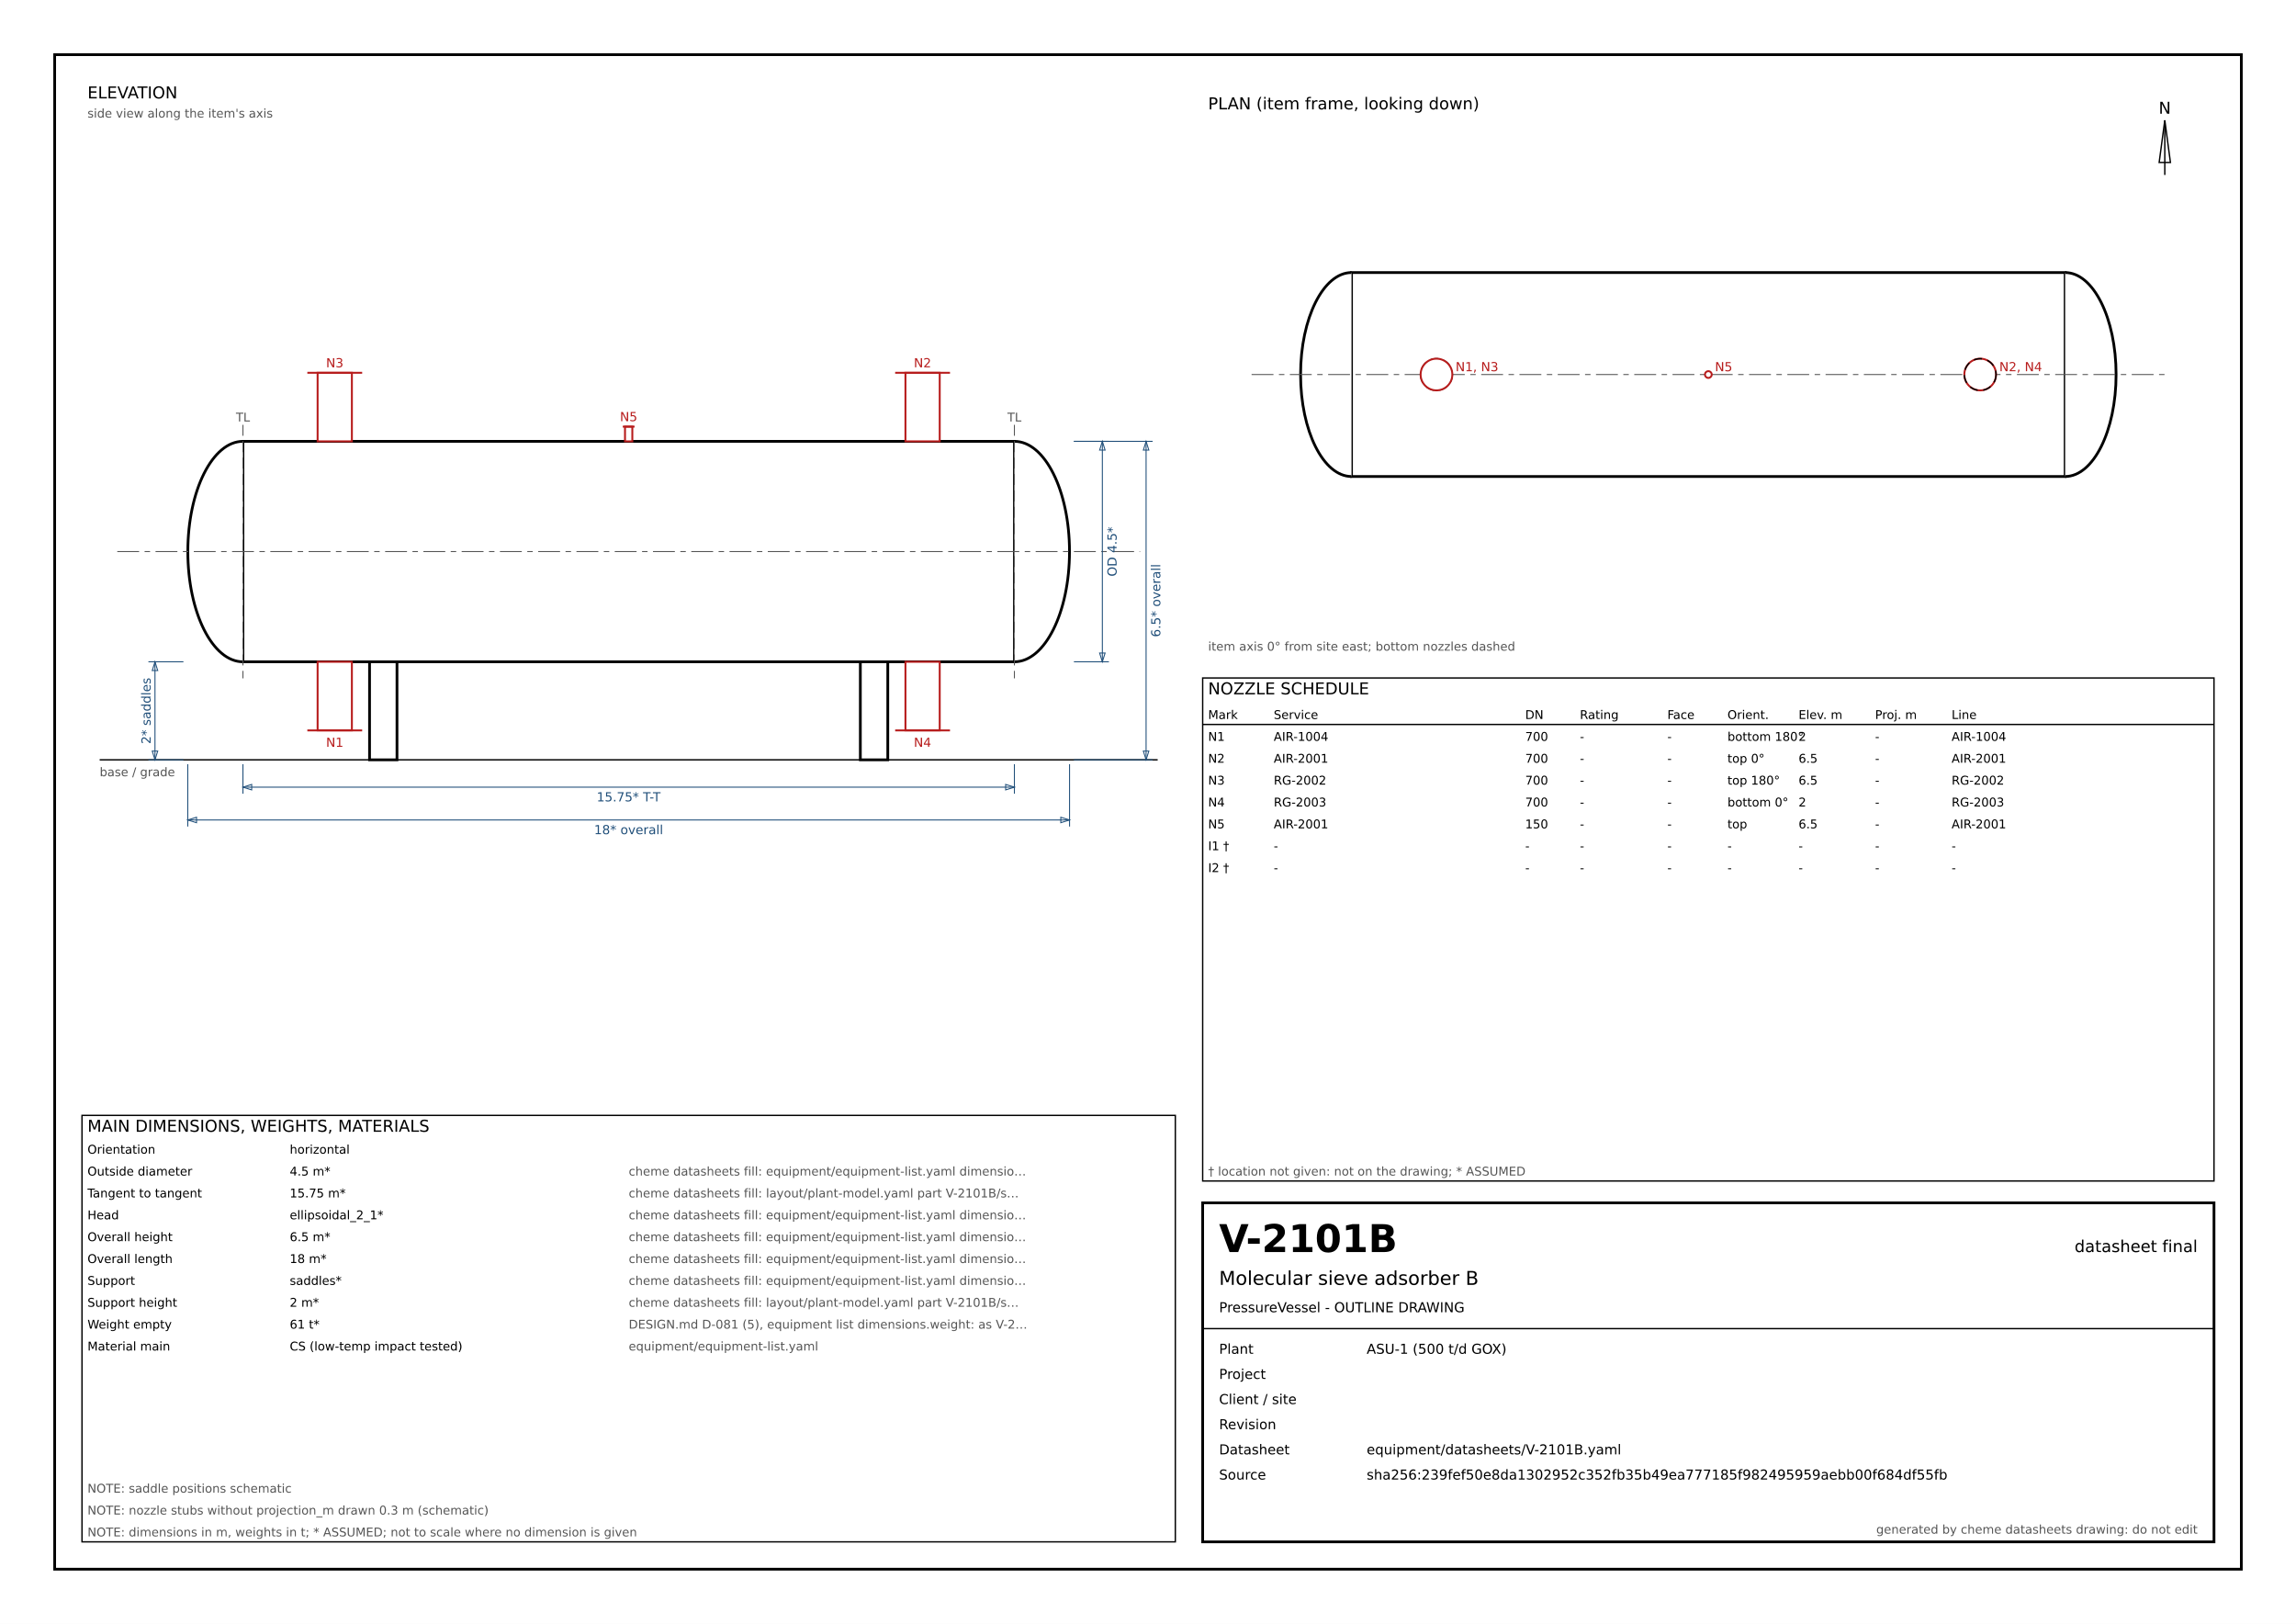
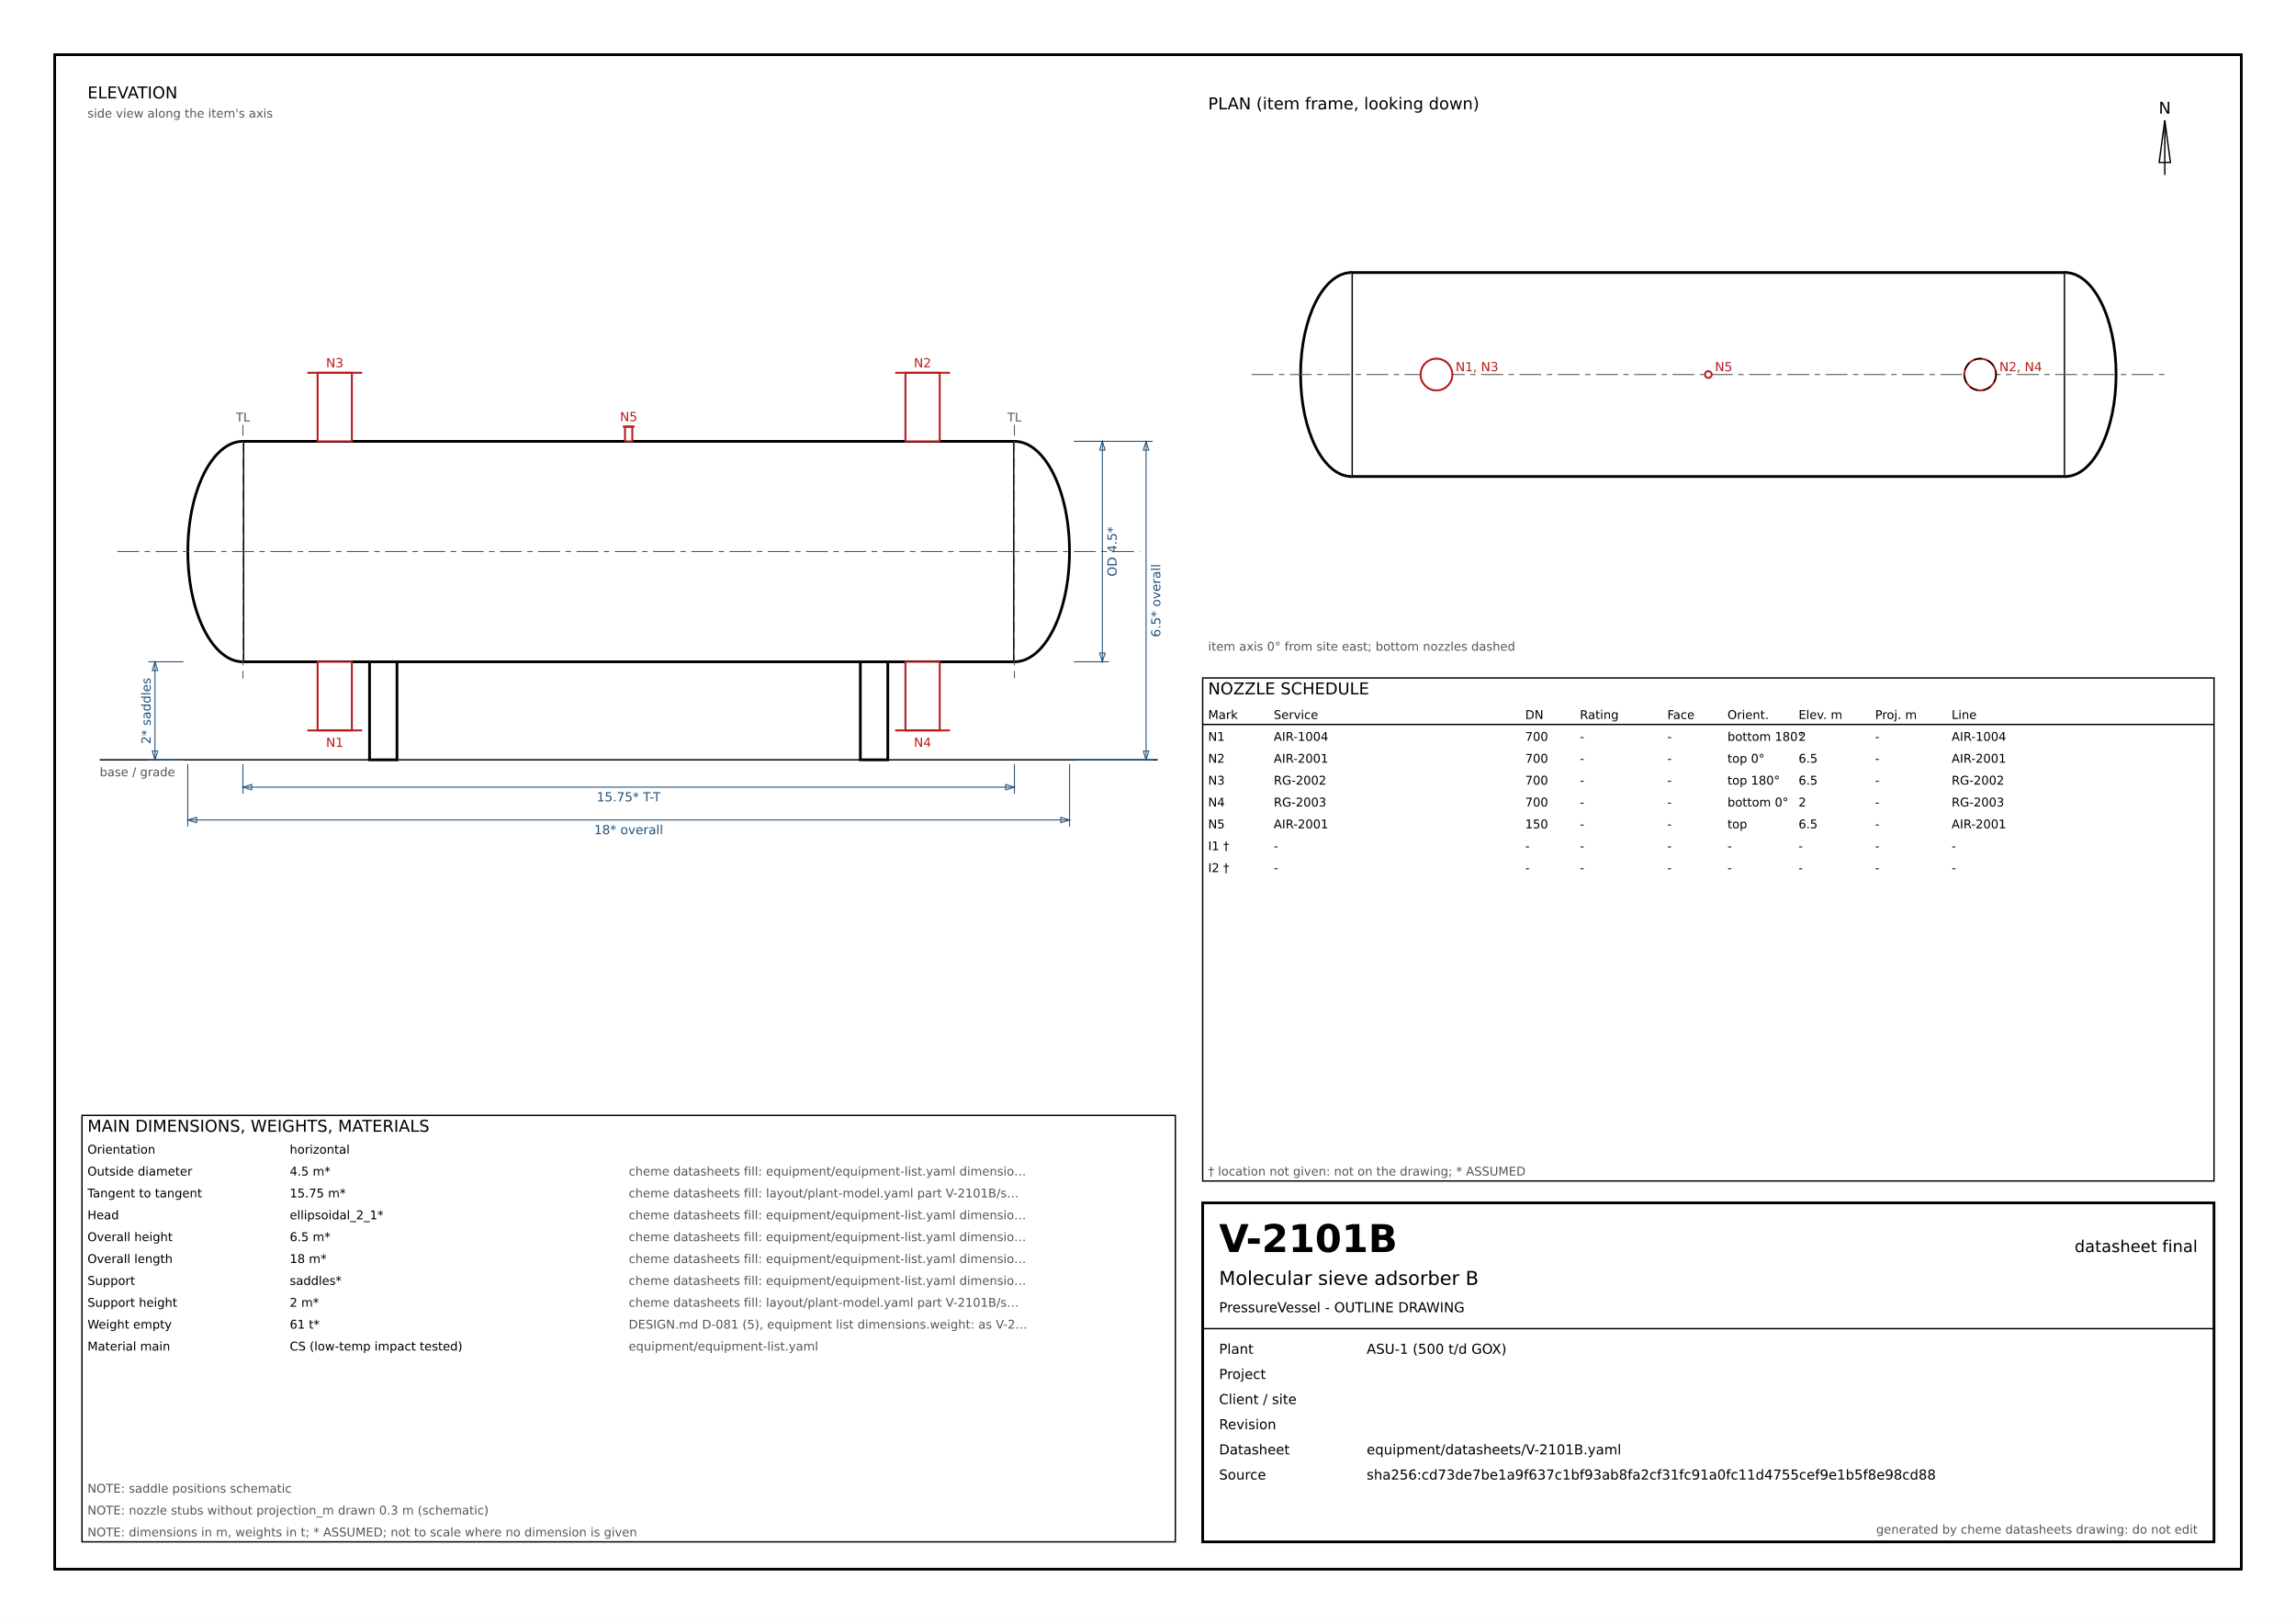
<svg xmlns="http://www.w3.org/2000/svg" width="420mm" height="297mm" viewBox="0 0 420 297">
  <style>
.frame{fill:none;stroke:#000;stroke-width:0.5}
.thin{fill:none;stroke:#000;stroke-width:0.25}
.outline{fill:#fff;stroke:#000;stroke-width:0.5}
.hidden{fill:none;stroke:#000;stroke-width:0.25;stroke-dasharray:1.5 1}
.centre{fill:none;stroke:#555;stroke-width:0.18;stroke-dasharray:4 1 1 1}
.tl{fill:none;stroke:#555;stroke-width:0.18;stroke-dasharray:2 1}
.dim{fill:none;stroke:#1f4e79;stroke-width:0.18}
.nozzle{fill:#fff;stroke:#b71c1c;stroke-width:0.35}
.section{fill:none;stroke:#2e7d32;stroke-width:0.25;stroke-dasharray:2 1}
text{font-family:'DejaVu Sans',Arial,Helvetica,sans-serif;fill:#000}
.t2{font-size:2.2px}.t25{font-size:2.5px}.t3{font-size:3px}.t35{font-size:3.5px}
.t5{font-size:5px;font-weight:bold}.t7{font-size:7px;font-weight:bold}
.dimt{font-size:2.3px;fill:#1f4e79}.nt{font-size:2.3px;fill:#b71c1c}
.note{font-size:2.2px;fill:#555}
.draft{font-size:40px;font-weight:bold;fill:#c62828;fill-opacity:0.12}
</style>
  <rect x="0" y="0" width="420" height="297" fill="#fff" />
  <rect x="10" y="10" width="400" height="277" class="frame" />
  <text x="16" y="18" class="t3" text-anchor="start">ELEVATION</text>
  <rect x="67.6" y="115" width="5.02" height="23.97" class="outline" />
  <rect x="157.38" y="115" width="5.02" height="23.97" class="outline" />
  <rect x="44.44" y="80.72" width="141.13" height="40.32" class="outline" />
  <path d="M44.44,80.72 A10.08,20.16 0 0 0 44.44,121.04" class="outline" />
  <path d="M185.56,80.72 A10.08,20.16 0 0 1 185.56,121.04" class="outline" />
  <line x1="44.44" y1="77.7" x2="44.44" y2="124.07" class="tl" />
  <text x="44.44" y="77.09" class="note" text-anchor="middle">TL</text>
  <line x1="185.56" y1="77.7" x2="185.56" y2="124.07" class="tl" />
  <text x="185.56" y="77.09" class="note" text-anchor="middle">TL</text>
  <line x1="21.45" y1="100.88" x2="208.55" y2="100.88" class="centre" />
  <line x1="18.23" y1="138.97" x2="211.77" y2="138.97" class="thin" />
  <text x="18.23" y="141.97" class="note" text-anchor="start">base / grade</text>
  <line x1="34.35" y1="139.77" x2="34.35" y2="151.17" class="dim" />
  <line x1="195.65" y1="139.77" x2="195.65" y2="151.17" class="dim" />
  <line x1="34.35" y1="149.97" x2="195.65" y2="149.97" class="dim" />
  <path d="M34.35,149.97 l1.6,0.5 l0,-1 z" class="dim" />
  <path d="M195.65,149.97 l-1.6,0.5 l0,-1 z" class="dim" />
  <text x="115" y="152.57" class="dimt" text-anchor="middle">18* overall</text>
  <line x1="44.44" y1="139.77" x2="44.44" y2="145.17" class="dim" />
  <line x1="185.56" y1="139.77" x2="185.56" y2="145.17" class="dim" />
  <line x1="44.44" y1="143.97" x2="185.56" y2="143.97" class="dim" />
  <path d="M44.44,143.97 l1.6,0.5 l0,-1 z" class="dim" />
  <path d="M185.56,143.97 l-1.6,0.5 l0,-1 z" class="dim" />
  <text x="115" y="146.57" class="dimt" text-anchor="middle">15.75* T-T</text>
  <line x1="196.45" y1="121.04" x2="202.85" y2="121.04" class="dim" />
  <line x1="196.45" y1="80.72" x2="202.85" y2="80.72" class="dim" />
  <line x1="201.65" y1="121.04" x2="201.65" y2="80.72" class="dim" />
  <path d="M201.65,121.04 l0.5,-1.6 l-1,0 z" class="dim" />
  <path d="M201.65,80.72 l0.5,1.6 l-1,0 z" class="dim" />
  <text x="204.25" y="100.88" class="dimt" text-anchor="middle" transform="rotate(-90 204.25 100.88)">OD 4.5*</text>
  <line x1="196.45" y1="138.97" x2="210.85" y2="138.97" class="dim" />
  <line x1="196.45" y1="80.72" x2="210.85" y2="80.72" class="dim" />
  <line x1="209.65" y1="138.97" x2="209.65" y2="80.72" class="dim" />
  <path d="M209.65,138.97 l0.5,-1.6 l-1,0 z" class="dim" />
  <path d="M209.65,80.72 l0.5,1.6 l-1,0 z" class="dim" />
  <text x="212.25" y="109.84" class="dimt" text-anchor="middle" transform="rotate(-90 212.25 109.84)">6.5* overall</text>
  <line x1="33.55" y1="138.97" x2="27.15" y2="138.97" class="dim" />
  <line x1="33.55" y1="121.04" x2="27.15" y2="121.04" class="dim" />
  <line x1="28.35" y1="138.97" x2="28.35" y2="121.04" class="dim" />
  <path d="M28.35,138.97 l0.5,-1.6 l-1,0 z" class="dim" />
  <path d="M28.35,121.04 l0.5,1.6 l-1,0 z" class="dim" />
  <text x="27.55" y="130.01" class="dimt" text-anchor="middle" transform="rotate(-90 27.55 130.01)">2* saddles</text>
  <rect x="58.1" y="121.04" width="6.27" height="12.54" class="nozzle" />
  <line x1="56.22" y1="133.59" x2="66.25" y2="133.59" class="nozzle" />
  <rect x="165.63" y="68.18" width="6.27" height="12.54" class="nozzle" />
  <line x1="163.75" y1="68.18" x2="173.78" y2="68.18" class="nozzle" />
  <rect x="58.1" y="68.18" width="6.27" height="12.54" class="nozzle" />
  <line x1="56.22" y1="68.18" x2="66.25" y2="68.18" class="nozzle" />
  <rect x="165.63" y="121.04" width="6.27" height="12.54" class="nozzle" />
  <line x1="163.75" y1="133.59" x2="173.78" y2="133.59" class="nozzle" />
  <rect x="114.33" y="78.03" width="1.34" height="2.69" class="nozzle" />
  <line x1="113.92" y1="78.03" x2="116.08" y2="78.03" class="nozzle" />
  <text x="61.24" y="136.59" class="nt" text-anchor="middle">N1</text>
  <text x="168.76" y="67.18" class="nt" text-anchor="middle">N2</text>
  <text x="61.24" y="67.18" class="nt" text-anchor="middle">N3</text>
  <text x="168.76" y="136.59" class="nt" text-anchor="middle">N4</text>
  <text x="115" y="77.03" class="nt" text-anchor="middle">N5</text>
  <rect x="247.23" y="49.85" width="130.54" height="37.3" class="outline" />
  <path d="M247.23,49.85 A9.32,18.65 0 0 0 247.23,87.15" class="outline" />
  <path d="M377.77,49.85 A9.32,18.65 0 0 1 377.77,87.15" class="outline" />
  <line x1="228.95" y1="68.5" x2="396.05" y2="68.5" class="centre" />
  <circle cx="262.77" cy="68.5" r="2.9" class="hidden" />
  <circle cx="362.23" cy="68.5" r="2.9" class="nozzle" />
  <circle cx="262.77" cy="68.5" r="2.9" class="nozzle" />
  <circle cx="362.23" cy="68.5" r="2.9" class="hidden" />
  <circle cx="312.5" cy="68.5" r="0.62" class="nozzle" />
  <text x="266.27" y="67.9" class="nt" text-anchor="start">N1, N3</text>
  <text x="365.73" y="67.9" class="nt" text-anchor="start">N2, N4</text>
  <text x="313.72" y="67.9" class="nt" text-anchor="start">N5</text>
  <line x1="396" y1="32" x2="396" y2="22" class="thin" />
  <path d="M396,22 L394.97,29.71 L397.03,29.71 z" class="thin" />
  <text x="396" y="20.8" class="t3" text-anchor="middle">N</text>
  <text x="221" y="20" class="t3" text-anchor="start">PLAN (item frame, looking down)</text>
  <text x="221" y="119" class="note" text-anchor="start">item axis 0° from site east; bottom nozzles dashed</text>
  <text x="16" y="21.5" class="note" text-anchor="start">side view along the item's axis</text>
  <text x="221" y="127" class="t3" text-anchor="start">NOZZLE SCHEDULE</text>
  <text x="221" y="131.5" class="t2" text-anchor="start">Mark</text>
  <text x="233" y="131.5" class="t2" text-anchor="start">Service</text>
  <text x="279" y="131.5" class="t2" text-anchor="start">DN</text>
  <text x="289" y="131.5" class="t2" text-anchor="start">Rating</text>
  <text x="305" y="131.5" class="t2" text-anchor="start">Face</text>
  <text x="316" y="131.5" class="t2" text-anchor="start">Orient.</text>
  <text x="329" y="131.5" class="t2" text-anchor="start">Elev. m</text>
  <text x="343" y="131.5" class="t2" text-anchor="start">Proj. m</text>
  <text x="357" y="131.5" class="t2" text-anchor="start">Line</text>
  <line x1="220" y1="132.5" x2="405" y2="132.5" class="thin" />
  <text x="221" y="135.5" class="t2" text-anchor="start">N1</text>
  <text x="233" y="135.5" class="t2" text-anchor="start">AIR-1004</text>
  <text x="279" y="135.5" class="t2" text-anchor="start">700</text>
  <text x="289" y="135.5" class="t2" text-anchor="start">-</text>
  <text x="305" y="135.5" class="t2" text-anchor="start">-</text>
  <text x="316" y="135.5" class="t2" text-anchor="start">bottom 180°</text>
  <text x="329" y="135.5" class="t2" text-anchor="start">2</text>
  <text x="343" y="135.5" class="t2" text-anchor="start">-</text>
  <text x="357" y="135.5" class="t2" text-anchor="start">AIR-1004</text>
  <text x="221" y="139.5" class="t2" text-anchor="start">N2</text>
  <text x="233" y="139.5" class="t2" text-anchor="start">AIR-2001</text>
  <text x="279" y="139.5" class="t2" text-anchor="start">700</text>
  <text x="289" y="139.5" class="t2" text-anchor="start">-</text>
  <text x="305" y="139.5" class="t2" text-anchor="start">-</text>
  <text x="316" y="139.5" class="t2" text-anchor="start">top 0°</text>
  <text x="329" y="139.5" class="t2" text-anchor="start">6.5</text>
  <text x="343" y="139.5" class="t2" text-anchor="start">-</text>
  <text x="357" y="139.5" class="t2" text-anchor="start">AIR-2001</text>
  <text x="221" y="143.5" class="t2" text-anchor="start">N3</text>
  <text x="233" y="143.5" class="t2" text-anchor="start">RG-2002</text>
  <text x="279" y="143.5" class="t2" text-anchor="start">700</text>
  <text x="289" y="143.5" class="t2" text-anchor="start">-</text>
  <text x="305" y="143.5" class="t2" text-anchor="start">-</text>
  <text x="316" y="143.5" class="t2" text-anchor="start">top 180°</text>
  <text x="329" y="143.5" class="t2" text-anchor="start">6.5</text>
  <text x="343" y="143.5" class="t2" text-anchor="start">-</text>
  <text x="357" y="143.5" class="t2" text-anchor="start">RG-2002</text>
  <text x="221" y="147.5" class="t2" text-anchor="start">N4</text>
  <text x="233" y="147.5" class="t2" text-anchor="start">RG-2003</text>
  <text x="279" y="147.5" class="t2" text-anchor="start">700</text>
  <text x="289" y="147.5" class="t2" text-anchor="start">-</text>
  <text x="305" y="147.5" class="t2" text-anchor="start">-</text>
  <text x="316" y="147.5" class="t2" text-anchor="start">bottom 0°</text>
  <text x="329" y="147.5" class="t2" text-anchor="start">2</text>
  <text x="343" y="147.5" class="t2" text-anchor="start">-</text>
  <text x="357" y="147.5" class="t2" text-anchor="start">RG-2003</text>
  <text x="221" y="151.5" class="t2" text-anchor="start">N5</text>
  <text x="233" y="151.5" class="t2" text-anchor="start">AIR-2001</text>
  <text x="279" y="151.5" class="t2" text-anchor="start">150</text>
  <text x="289" y="151.5" class="t2" text-anchor="start">-</text>
  <text x="305" y="151.5" class="t2" text-anchor="start">-</text>
  <text x="316" y="151.5" class="t2" text-anchor="start">top</text>
  <text x="329" y="151.5" class="t2" text-anchor="start">6.5</text>
  <text x="343" y="151.5" class="t2" text-anchor="start">-</text>
  <text x="357" y="151.5" class="t2" text-anchor="start">AIR-2001</text>
  <text x="221" y="155.5" class="t2" text-anchor="start">I1 †</text>
  <text x="233" y="155.5" class="t2" text-anchor="start">-</text>
  <text x="279" y="155.5" class="t2" text-anchor="start">-</text>
  <text x="289" y="155.5" class="t2" text-anchor="start">-</text>
  <text x="305" y="155.5" class="t2" text-anchor="start">-</text>
  <text x="316" y="155.5" class="t2" text-anchor="start">-</text>
  <text x="329" y="155.5" class="t2" text-anchor="start">-</text>
  <text x="343" y="155.5" class="t2" text-anchor="start">-</text>
  <text x="357" y="155.5" class="t2" text-anchor="start">-</text>
  <text x="221" y="159.5" class="t2" text-anchor="start">I2 †</text>
  <text x="233" y="159.5" class="t2" text-anchor="start">-</text>
  <text x="279" y="159.5" class="t2" text-anchor="start">-</text>
  <text x="289" y="159.5" class="t2" text-anchor="start">-</text>
  <text x="305" y="159.5" class="t2" text-anchor="start">-</text>
  <text x="316" y="159.5" class="t2" text-anchor="start">-</text>
  <text x="329" y="159.5" class="t2" text-anchor="start">-</text>
  <text x="343" y="159.5" class="t2" text-anchor="start">-</text>
  <text x="357" y="159.5" class="t2" text-anchor="start">-</text>
  <text x="221" y="215" class="note" text-anchor="start">† location not given: not on the drawing; * ASSUMED</text>
  <rect x="220" y="124" width="185" height="92" class="thin" />
  <text x="16" y="207" class="t3" text-anchor="start">MAIN DIMENSIONS, WEIGHTS, MATERIALS</text>
  <text x="16" y="211" class="t2" text-anchor="start">Orientation</text>
  <text x="53" y="211" class="t2" text-anchor="start">horizontal</text>
  <text x="115" y="211" class="note" text-anchor="start" />
  <text x="16" y="215" class="t2" text-anchor="start">Outside diameter</text>
  <text x="53" y="215" class="t2" text-anchor="start">4.5 m*</text>
  <text x="115" y="215" class="note" text-anchor="start">cheme datasheets fill: equipment/equipment-list.yaml dimensio…</text>
  <text x="16" y="219" class="t2" text-anchor="start">Tangent to tangent</text>
  <text x="53" y="219" class="t2" text-anchor="start">15.75 m*</text>
  <text x="115" y="219" class="note" text-anchor="start">cheme datasheets fill: layout/plant-model.yaml part V-2101B/s…</text>
  <text x="16" y="223" class="t2" text-anchor="start">Head</text>
  <text x="53" y="223" class="t2" text-anchor="start">ellipsoidal_2_1*</text>
  <text x="115" y="223" class="note" text-anchor="start">cheme datasheets fill: equipment/equipment-list.yaml dimensio…</text>
  <text x="16" y="227" class="t2" text-anchor="start">Overall height</text>
  <text x="53" y="227" class="t2" text-anchor="start">6.5 m*</text>
  <text x="115" y="227" class="note" text-anchor="start">cheme datasheets fill: equipment/equipment-list.yaml dimensio…</text>
  <text x="16" y="231" class="t2" text-anchor="start">Overall length</text>
  <text x="53" y="231" class="t2" text-anchor="start">18 m*</text>
  <text x="115" y="231" class="note" text-anchor="start">cheme datasheets fill: equipment/equipment-list.yaml dimensio…</text>
  <text x="16" y="235" class="t2" text-anchor="start">Support</text>
  <text x="53" y="235" class="t2" text-anchor="start">saddles*</text>
  <text x="115" y="235" class="note" text-anchor="start">cheme datasheets fill: equipment/equipment-list.yaml dimensio…</text>
  <text x="16" y="239" class="t2" text-anchor="start">Support height</text>
  <text x="53" y="239" class="t2" text-anchor="start">2 m*</text>
  <text x="115" y="239" class="note" text-anchor="start">cheme datasheets fill: layout/plant-model.yaml part V-2101B/s…</text>
  <text x="16" y="243" class="t2" text-anchor="start">Weight empty</text>
  <text x="53" y="243" class="t2" text-anchor="start">61 t*</text>
  <text x="115" y="243" class="note" text-anchor="start">DESIGN.md D-081 (5), equipment list dimensions.weight: as V-2…</text>
  <text x="16" y="247" class="t2" text-anchor="start">Material main</text>
  <text x="53" y="247" class="t2" text-anchor="start">CS (low-temp impact tested)</text>
  <text x="115" y="247" class="note" text-anchor="start">equipment/equipment-list.yaml</text>
  <text x="16" y="273" class="note" text-anchor="start">NOTE: saddle positions schematic</text>
  <text x="16" y="277" class="note" text-anchor="start">NOTE: nozzle stubs without projection_m drawn 0.3 m (schematic)</text>
  <text x="16" y="281" class="note" text-anchor="start">NOTE: dimensions in m, weights in t; * ASSUMED; not to scale where no dimension is given</text>
  <rect x="15" y="204" width="200" height="78" class="thin" />
  <rect x="220" y="220" width="185" height="62" class="frame" />
  <text x="223" y="229" class="t7" text-anchor="start">V-2101B</text>
  <text x="223" y="235" class="t35" text-anchor="start">Molecular sieve adsorber B</text>
  <text x="223" y="240" class="t25" text-anchor="start">PressureVessel - OUTLINE DRAWING</text>
  <line x1="220" y1="243" x2="405" y2="243" class="thin" />
  <text x="223" y="247.6" class="t25" text-anchor="start">Plant</text>
  <text x="250" y="247.6" class="t25" text-anchor="start">ASU-1 (500 t/d GOX)</text>
  <text x="223" y="252.2" class="t25" text-anchor="start">Project</text>
  <text x="250" y="252.2" class="t25" text-anchor="start" />
  <text x="223" y="256.8" class="t25" text-anchor="start">Client / site</text>
  <text x="250" y="256.8" class="t25" text-anchor="start" />
  <text x="223" y="261.4" class="t25" text-anchor="start">Revision</text>
  <text x="250" y="261.4" class="t25" text-anchor="start" />
  <text x="223" y="266" class="t25" text-anchor="start">Datasheet</text>
  <text x="250" y="266" class="t25" text-anchor="start">equipment/datasheets/V-2101B.yaml</text>
  <text x="223" y="270.6" class="t25" text-anchor="start">Source</text>
-   <text x="250" y="270.6" class="t25" text-anchor="start">sha256:239fef50e8da1302952c352fb35b49ea777185f982495959aebb00f684df55fb</text>
+   <text x="250" y="270.6" class="t25" text-anchor="start">sha256:cd73de7be1a9f637c1bf93ab8fa2cf31fc91a0fc11d4755cef9e1b5f8e98cd88</text>
  <text x="402" y="229" class="t3" text-anchor="end">datasheet final</text>
  <text x="402" y="280.5" class="note" text-anchor="end">generated by cheme datasheets drawing: do not edit</text>
</svg>
